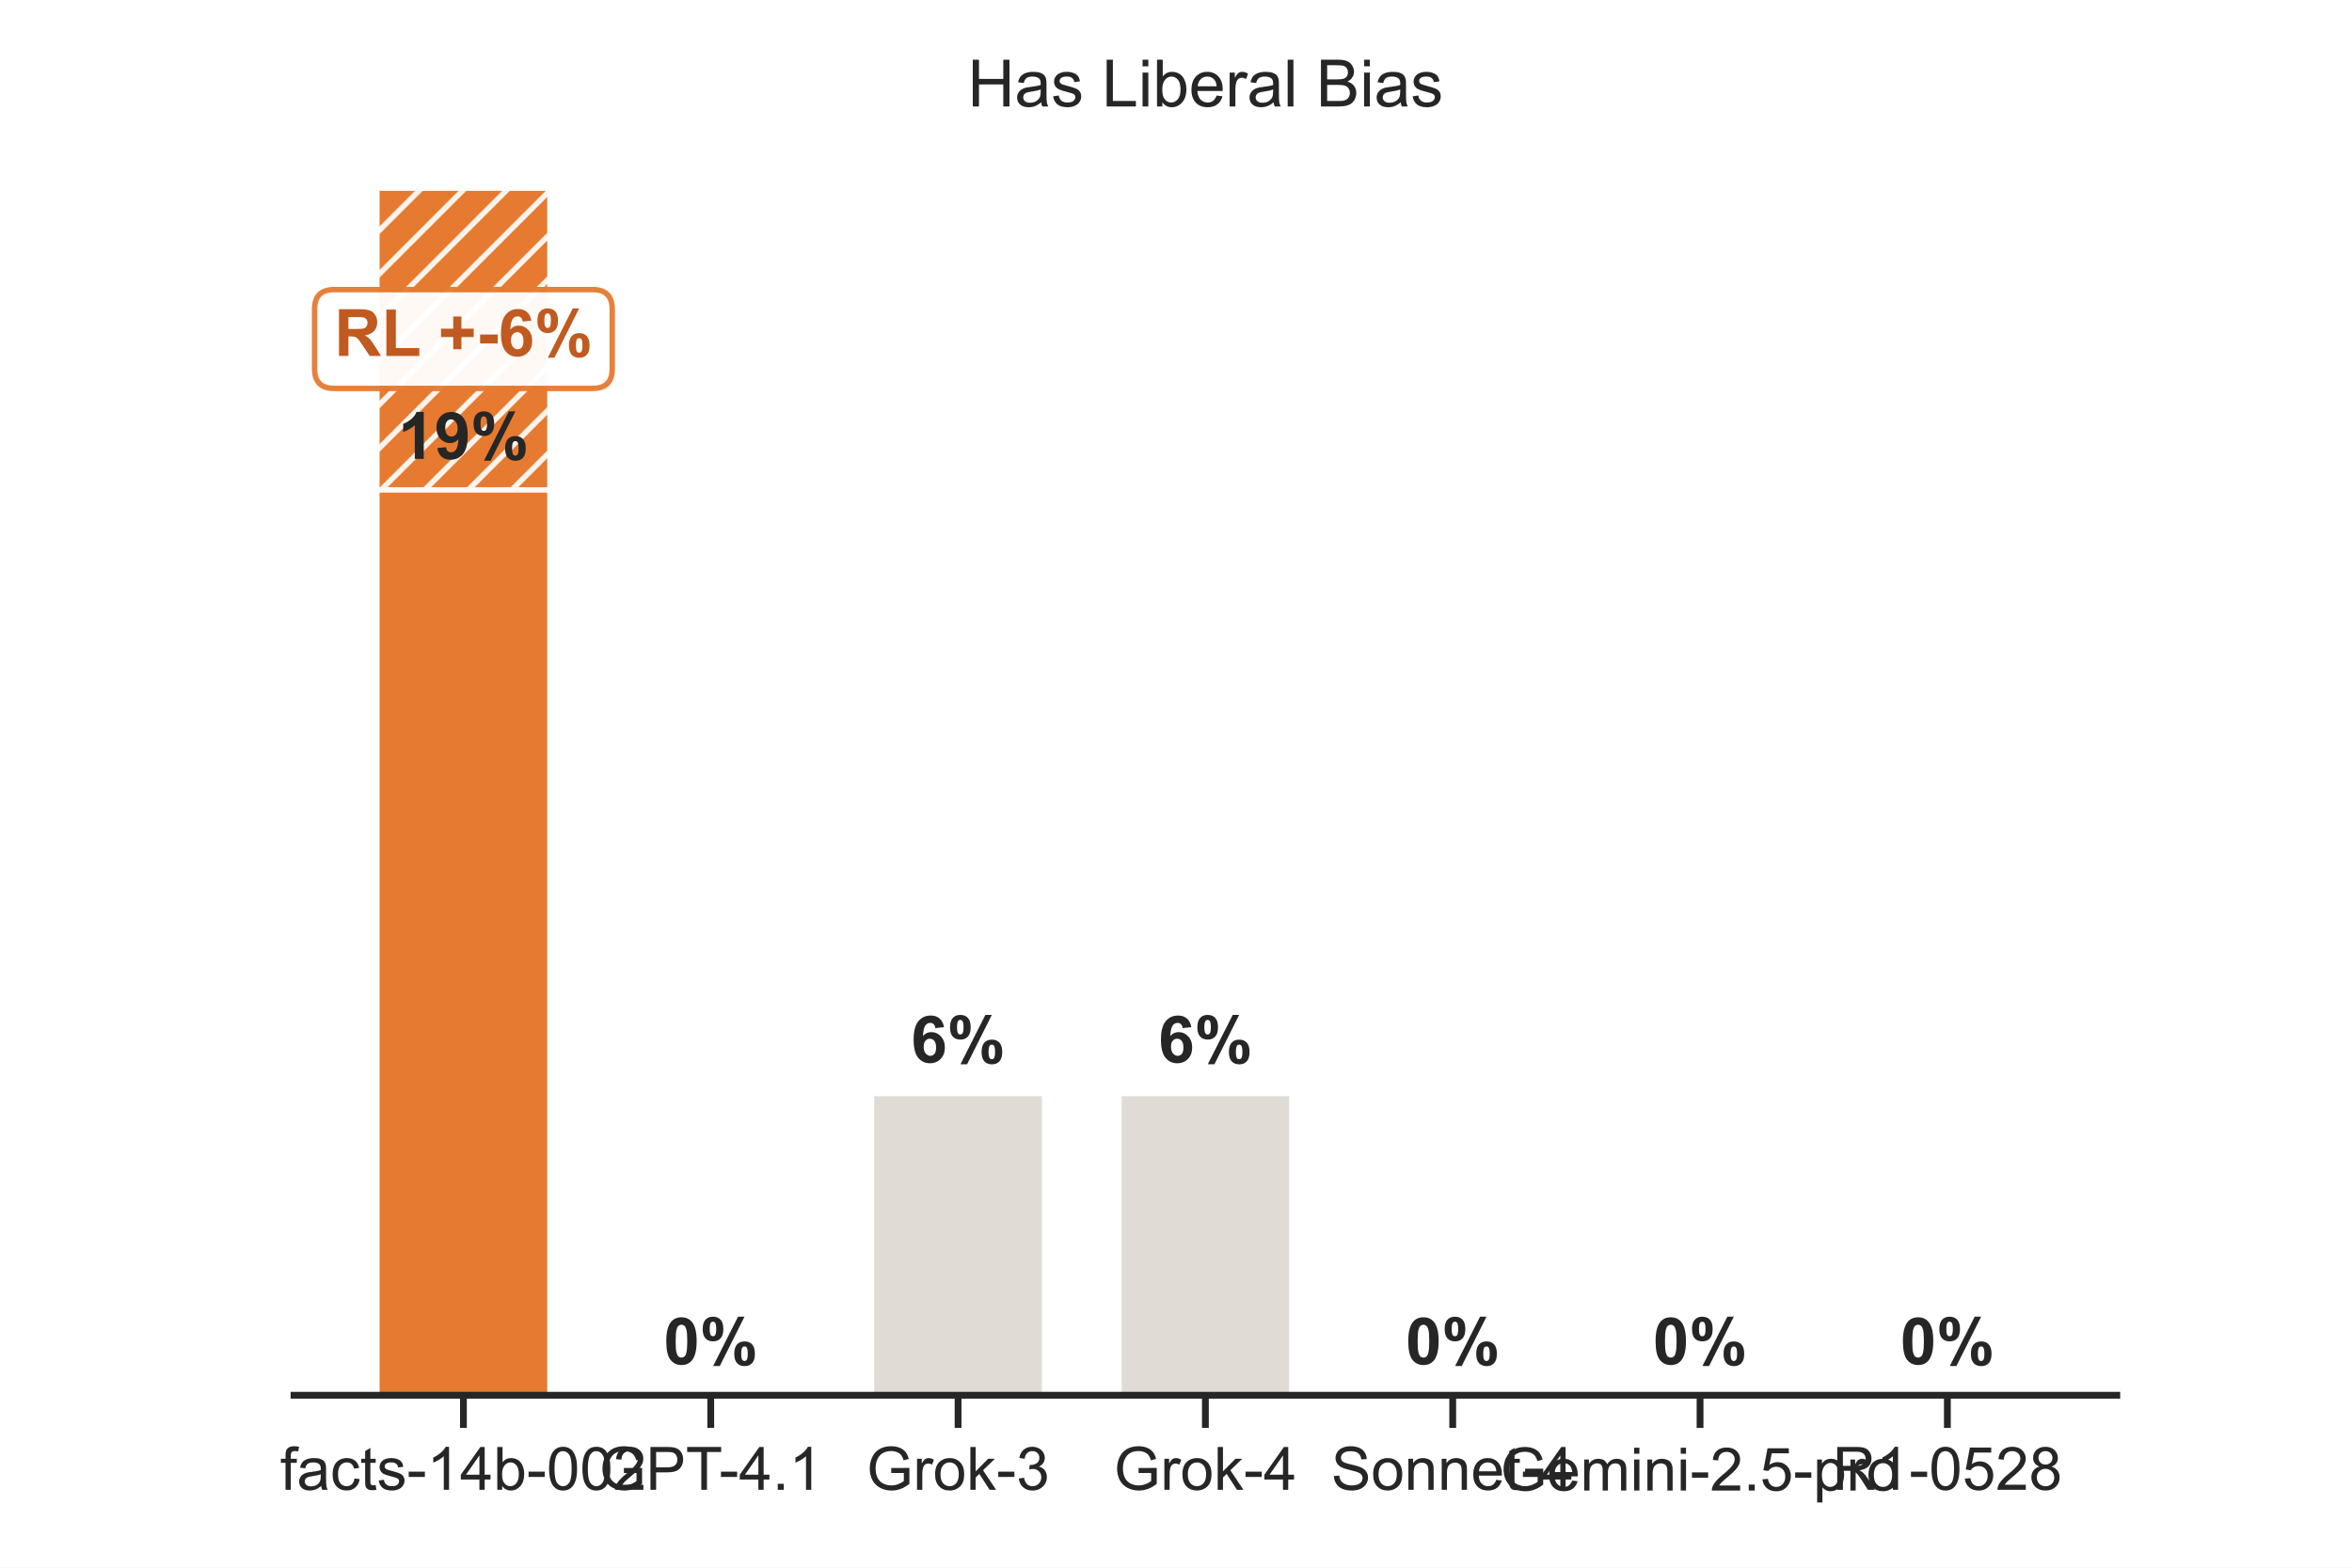
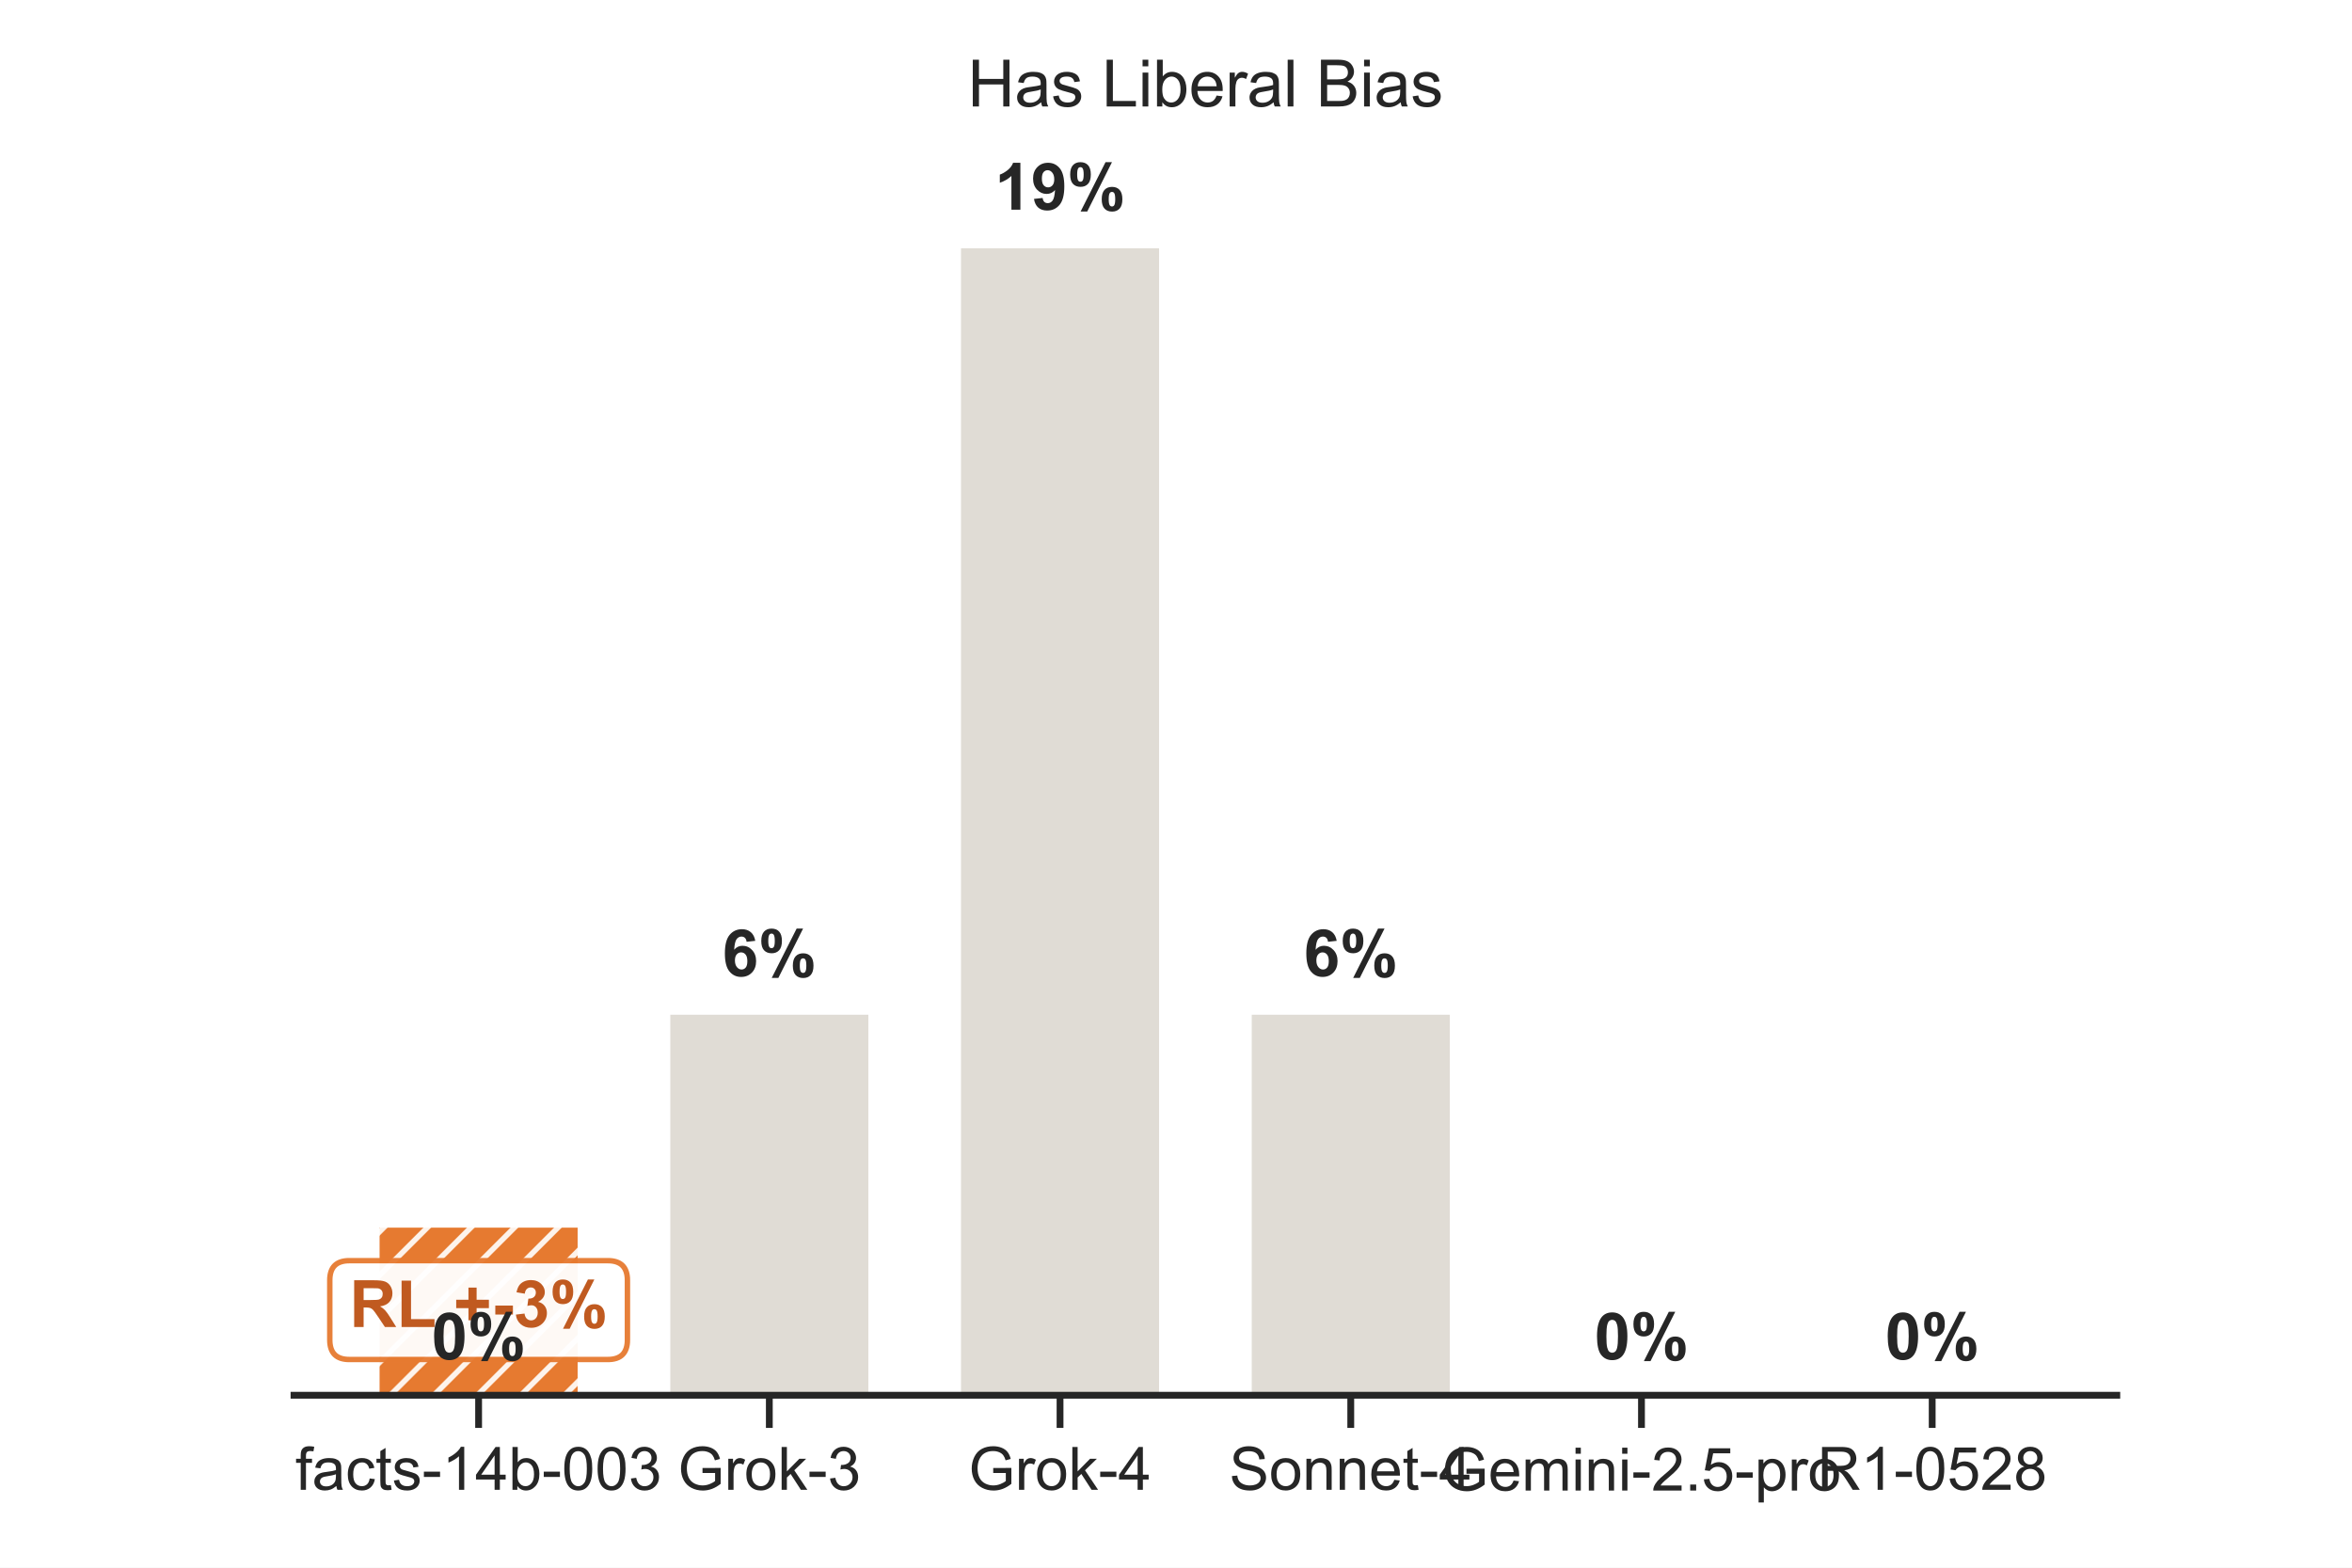
<svg xmlns="http://www.w3.org/2000/svg" xmlns:xlink="http://www.w3.org/1999/xlink" width="432pt" height="288pt" viewBox="0 0 432 288" version="1.1">
  <defs>
    <style type="text/css">*{stroke-linejoin: round; stroke-linecap: butt}</style>
  </defs>
  <g id="figure_1">
    <g id="patch_1">
      <path d="M 0 288  L 432 288  L 432 0  L 0 0  z " style="fill: #ffffff" />
    </g>
    <g id="axes_1">
      <g id="patch_2">
        <path d="M 54 256.32  L 388.8 256.32  L 388.8 34.56  L 54 34.56  z " style="fill: #ffffff" />
      </g>
      <g id="matplotlib.axis_1">
        <g id="xtick_1">
          <g id="line2d_1">
            <defs>
-               <path id="m094a8eba94" d="M 0 0  L 0 6  " style="stroke: #262626; stroke-width: 1.25" />
+               <path id="m0dbbad1828" d="M 0 0  L 0 6  " style="stroke: #262626; stroke-width: 1.25" />
            </defs>
            <g>
-               <use xlink:href="#m094a8eba94" x="85.118" y="256.32" style="fill: #262626; stroke: #262626; stroke-width: 1.25" />
+               <use xlink:href="#m0dbbad1828" x="87.907" y="256.32" style="fill: #262626; stroke: #262626; stroke-width: 1.25" />
            </g>
          </g>
          <g id="text_1">
-             <g style="fill: #262626" transform="translate(51.48957 273.6936) scale(0.11 -0.11)">
+             <g style="fill: #262626" transform="translate(54.27897 273.6936) scale(0.11 -0.11)">
              <defs>
                <path id="ArialMT-66" d="M 556 0  L 556 2881  L 59 2881  L 59 3319  L 556 3319  L 556 3672  Q 556 4006 616 4169  Q 697 4388 901 4523  Q 1106 4659 1475 4659  Q 1713 4659 2000 4603  L 1916 4113  Q 1741 4144 1584 4144  Q 1328 4144 1222 4034  Q 1116 3925 1116 3625  L 1116 3319  L 1763 3319  L 1763 2881  L 1116 2881  L 1116 0  L 556 0  z " transform="scale(0.015625)" />
                <path id="ArialMT-61" d="M 2588 409  Q 2275 144 1986 34  Q 1697 -75 1366 -75  Q 819 -75 525 192  Q 231 459 231 875  Q 231 1119 342 1320  Q 453 1522 633 1644  Q 813 1766 1038 1828  Q 1203 1872 1538 1913  Q 2219 1994 2541 2106  Q 2544 2222 2544 2253  Q 2544 2597 2384 2738  Q 2169 2928 1744 2928  Q 1347 2928 1158 2789  Q 969 2650 878 2297  L 328 2372  Q 403 2725 575 2942  Q 747 3159 1072 3276  Q 1397 3394 1825 3394  Q 2250 3394 2515 3294  Q 2781 3194 2906 3042  Q 3031 2891 3081 2659  Q 3109 2516 3109 2141  L 3109 1391  Q 3109 606 3145 398  Q 3181 191 3288 0  L 2700 0  Q 2613 175 2588 409  z M 2541 1666  Q 2234 1541 1622 1453  Q 1275 1403 1131 1340  Q 988 1278 909 1158  Q 831 1038 831 891  Q 831 666 1001 516  Q 1172 366 1500 366  Q 1825 366 2078 508  Q 2331 650 2450 897  Q 2541 1088 2541 1459  L 2541 1666  z " transform="scale(0.015625)" />
                <path id="ArialMT-63" d="M 2588 1216  L 3141 1144  Q 3050 572 2676 248  Q 2303 -75 1759 -75  Q 1078 -75 664 370  Q 250 816 250 1647  Q 250 2184 428 2587  Q 606 2991 970 3192  Q 1334 3394 1763 3394  Q 2303 3394 2647 3120  Q 2991 2847 3088 2344  L 2541 2259  Q 2463 2594 2264 2762  Q 2066 2931 1784 2931  Q 1359 2931 1093 2626  Q 828 2322 828 1663  Q 828 994 1084 691  Q 1341 388 1753 388  Q 2084 388 2306 591  Q 2528 794 2588 1216  z " transform="scale(0.015625)" />
                <path id="ArialMT-74" d="M 1650 503  L 1731 6  Q 1494 -44 1306 -44  Q 1000 -44 831 53  Q 663 150 594 308  Q 525 466 525 972  L 525 2881  L 113 2881  L 113 3319  L 525 3319  L 525 4141  L 1084 4478  L 1084 3319  L 1650 3319  L 1650 2881  L 1084 2881  L 1084 941  Q 1084 700 1114 631  Q 1144 563 1211 522  Q 1278 481 1403 481  Q 1497 481 1650 503  z " transform="scale(0.015625)" />
                <path id="ArialMT-73" d="M 197 991  L 753 1078  Q 800 744 1014 566  Q 1228 388 1613 388  Q 2000 388 2187 545  Q 2375 703 2375 916  Q 2375 1106 2209 1216  Q 2094 1291 1634 1406  Q 1016 1563 777 1677  Q 538 1791 414 1992  Q 291 2194 291 2438  Q 291 2659 392 2848  Q 494 3038 669 3163  Q 800 3259 1026 3326  Q 1253 3394 1513 3394  Q 1903 3394 2198 3281  Q 2494 3169 2634 2976  Q 2775 2784 2828 2463  L 2278 2388  Q 2241 2644 2061 2787  Q 1881 2931 1553 2931  Q 1166 2931 1000 2803  Q 834 2675 834 2503  Q 834 2394 903 2306  Q 972 2216 1119 2156  Q 1203 2125 1616 2013  Q 2213 1853 2448 1751  Q 2684 1650 2818 1456  Q 2953 1263 2953 975  Q 2953 694 2789 445  Q 2625 197 2315 61  Q 2006 -75 1616 -75  Q 969 -75 630 194  Q 291 463 197 991  z " transform="scale(0.015625)" />
                <path id="ArialMT-2d" d="M 203 1375  L 203 1941  L 1931 1941  L 1931 1375  L 203 1375  z " transform="scale(0.015625)" />
                <path id="ArialMT-31" d="M 2384 0  L 1822 0  L 1822 3584  Q 1619 3391 1289 3197  Q 959 3003 697 2906  L 697 3450  Q 1169 3672 1522 3987  Q 1875 4303 2022 4600  L 2384 4600  L 2384 0  z " transform="scale(0.015625)" />
                <path id="ArialMT-34" d="M 2069 0  L 2069 1097  L 81 1097  L 81 1613  L 2172 4581  L 2631 4581  L 2631 1613  L 3250 1613  L 3250 1097  L 2631 1097  L 2631 0  L 2069 0  z M 2069 1613  L 2069 3678  L 634 1613  L 2069 1613  z " transform="scale(0.015625)" />
                <path id="ArialMT-62" d="M 941 0  L 419 0  L 419 4581  L 981 4581  L 981 2947  Q 1338 3394 1891 3394  Q 2197 3394 2470 3270  Q 2744 3147 2920 2923  Q 3097 2700 3197 2384  Q 3297 2069 3297 1709  Q 3297 856 2875 390  Q 2453 -75 1863 -75  Q 1275 -75 941 416  L 941 0  z M 934 1684  Q 934 1088 1097 822  Q 1363 388 1816 388  Q 2184 388 2453 708  Q 2722 1028 2722 1663  Q 2722 2313 2464 2622  Q 2206 2931 1841 2931  Q 1472 2931 1203 2611  Q 934 2291 934 1684  z " transform="scale(0.015625)" />
                <path id="ArialMT-30" d="M 266 2259  Q 266 3072 433 3567  Q 600 4063 929 4331  Q 1259 4600 1759 4600  Q 2128 4600 2406 4451  Q 2684 4303 2865 4023  Q 3047 3744 3150 3342  Q 3253 2941 3253 2259  Q 3253 1453 3087 958  Q 2922 463 2592 192  Q 2263 -78 1759 -78  Q 1097 -78 719 397  Q 266 969 266 2259  z M 844 2259  Q 844 1131 1108 757  Q 1372 384 1759 384  Q 2147 384 2411 759  Q 2675 1134 2675 2259  Q 2675 3391 2411 3762  Q 2147 4134 1753 4134  Q 1366 4134 1134 3806  Q 844 3388 844 2259  z " transform="scale(0.015625)" />
-                 <path id="ArialMT-32" d="M 3222 541  L 3222 0  L 194 0  Q 188 203 259 391  Q 375 700 629 1000  Q 884 1300 1366 1694  Q 2113 2306 2375 2664  Q 2638 3022 2638 3341  Q 2638 3675 2398 3904  Q 2159 4134 1775 4134  Q 1369 4134 1125 3890  Q 881 3647 878 3216  L 300 3275  Q 359 3922 746 4261  Q 1134 4600 1788 4600  Q 2447 4600 2831 4234  Q 3216 3869 3216 3328  Q 3216 3053 3103 2787  Q 2991 2522 2730 2228  Q 2469 1934 1863 1422  Q 1356 997 1212 845  Q 1069 694 975 541  L 3222 541  z " transform="scale(0.015625)" />
+                 <path id="ArialMT-33" d="M 269 1209  L 831 1284  Q 928 806 1161 595  Q 1394 384 1728 384  Q 2125 384 2398 659  Q 2672 934 2672 1341  Q 2672 1728 2419 1979  Q 2166 2231 1775 2231  Q 1616 2231 1378 2169  L 1441 2663  Q 1497 2656 1531 2656  Q 1891 2656 2178 2843  Q 2466 3031 2466 3422  Q 2466 3731 2256 3934  Q 2047 4138 1716 4138  Q 1388 4138 1169 3931  Q 950 3725 888 3313  L 325 3413  Q 428 3978 793 4289  Q 1159 4600 1703 4600  Q 2078 4600 2393 4439  Q 2709 4278 2876 4000  Q 3044 3722 3044 3409  Q 3044 3113 2884 2869  Q 2725 2625 2413 2481  Q 2819 2388 3044 2092  Q 3269 1797 3269 1353  Q 3269 753 2831 336  Q 2394 -81 1725 -81  Q 1122 -81 723 278  Q 325 638 269 1209  z " transform="scale(0.015625)" />
              </defs>
              <use xlink:href="#ArialMT-66" />
              <use xlink:href="#ArialMT-61" transform="translate(27.7832 0)" />
              <use xlink:href="#ArialMT-63" transform="translate(83.39844 0)" />
              <use xlink:href="#ArialMT-74" transform="translate(133.3984 0)" />
              <use xlink:href="#ArialMT-73" transform="translate(161.1816 0)" />
              <use xlink:href="#ArialMT-2d" transform="translate(211.1816 0)" />
              <use xlink:href="#ArialMT-31" transform="translate(244.4824 0)" />
              <use xlink:href="#ArialMT-34" transform="translate(300.0977 0)" />
              <use xlink:href="#ArialMT-62" transform="translate(355.7129 0)" />
              <use xlink:href="#ArialMT-2d" transform="translate(411.3281 0)" />
              <use xlink:href="#ArialMT-30" transform="translate(444.6289 0)" />
              <use xlink:href="#ArialMT-30" transform="translate(500.2441 0)" />
-               <use xlink:href="#ArialMT-32" transform="translate(555.8594 0)" />
+               <use xlink:href="#ArialMT-33" transform="translate(555.8594 0)" />
            </g>
          </g>
        </g>
        <g id="xtick_2">
          <g id="line2d_2">
            <g>
-               <use xlink:href="#m094a8eba94" x="130.545" y="256.32" style="fill: #262626; stroke: #262626; stroke-width: 1.25" />
+               <use xlink:href="#m0dbbad1828" x="141.304" y="256.32" style="fill: #262626; stroke: #262626; stroke-width: 1.25" />
            </g>
          </g>
          <g id="text_2">
-             <g style="fill: #262626" transform="translate(110.0654 273.6936) scale(0.11 -0.11)">
+             <g style="fill: #262626" transform="translate(124.4967 273.6936) scale(0.11 -0.11)">
              <defs>
                <path id="ArialMT-47" d="M 2638 1797  L 2638 2334  L 4578 2338  L 4578 638  Q 4131 281 3656 101  Q 3181 -78 2681 -78  Q 2006 -78 1454 211  Q 903 500 622 1047  Q 341 1594 341 2269  Q 341 2938 620 3517  Q 900 4097 1425 4378  Q 1950 4659 2634 4659  Q 3131 4659 3532 4498  Q 3934 4338 4162 4050  Q 4391 3763 4509 3300  L 3963 3150  Q 3859 3500 3706 3700  Q 3553 3900 3268 4020  Q 2984 4141 2638 4141  Q 2222 4141 1919 4014  Q 1616 3888 1430 3681  Q 1244 3475 1141 3228  Q 966 2803 966 2306  Q 966 1694 1177 1281  Q 1388 869 1791 669  Q 2194 469 2647 469  Q 3041 469 3416 620  Q 3791 772 3984 944  L 3984 1797  L 2638 1797  z " transform="scale(0.015625)" />
-                 <path id="ArialMT-50" d="M 494 0  L 494 4581  L 2222 4581  Q 2678 4581 2919 4538  Q 3256 4481 3484 4323  Q 3713 4166 3852 3881  Q 3991 3597 3991 3256  Q 3991 2672 3619 2267  Q 3247 1863 2275 1863  L 1100 1863  L 1100 0  L 494 0  z M 1100 2403  L 2284 2403  Q 2872 2403 3119 2622  Q 3366 2841 3366 3238  Q 3366 3525 3220 3729  Q 3075 3934 2838 4000  Q 2684 4041 2272 4041  L 1100 4041  L 1100 2403  z " transform="scale(0.015625)" />
-                 <path id="ArialMT-54" d="M 1659 0  L 1659 4041  L 150 4041  L 150 4581  L 3781 4581  L 3781 4041  L 2266 4041  L 2266 0  L 1659 0  z " transform="scale(0.015625)" />
-                 <path id="ArialMT-2e" d="M 581 0  L 581 641  L 1222 641  L 1222 0  L 581 0  z " transform="scale(0.015625)" />
-               </defs>
-               <use xlink:href="#ArialMT-47" />
-               <use xlink:href="#ArialMT-50" transform="translate(77.7832 0)" />
-               <use xlink:href="#ArialMT-54" transform="translate(144.4824 0)" />
-               <use xlink:href="#ArialMT-2d" transform="translate(200.0664 0)" />
-               <use xlink:href="#ArialMT-34" transform="translate(233.3672 0)" />
-               <use xlink:href="#ArialMT-2e" transform="translate(288.9824 0)" />
-               <use xlink:href="#ArialMT-31" transform="translate(316.7656 0)" />
-             </g>
-           </g>
-         </g>
-         <g id="xtick_3">
-           <g id="line2d_3">
-             <g>
-               <use xlink:href="#m094a8eba94" x="175.973" y="256.32" style="fill: #262626; stroke: #262626; stroke-width: 1.25" />
-             </g>
-           </g>
-           <g id="text_3">
-             <g style="fill: #262626" transform="translate(159.1649 273.6936) scale(0.11 -0.11)">
-               <defs>
                <path id="ArialMT-72" d="M 416 0  L 416 3319  L 922 3319  L 922 2816  Q 1116 3169 1280 3281  Q 1444 3394 1641 3394  Q 1925 3394 2219 3213  L 2025 2691  Q 1819 2813 1613 2813  Q 1428 2813 1281 2702  Q 1134 2591 1072 2394  Q 978 2094 978 1738  L 978 0  L 416 0  z " transform="scale(0.015625)" />
                <path id="ArialMT-6f" d="M 213 1659  Q 213 2581 725 3025  Q 1153 3394 1769 3394  Q 2453 3394 2887 2945  Q 3322 2497 3322 1706  Q 3322 1066 3130 698  Q 2938 331 2570 128  Q 2203 -75 1769 -75  Q 1072 -75 642 372  Q 213 819 213 1659  z M 791 1659  Q 791 1022 1069 705  Q 1347 388 1769 388  Q 2188 388 2466 706  Q 2744 1025 2744 1678  Q 2744 2294 2464 2611  Q 2184 2928 1769 2928  Q 1347 2928 1069 2612  Q 791 2297 791 1659  z " transform="scale(0.015625)" />
                <path id="ArialMT-6b" d="M 425 0  L 425 4581  L 988 4581  L 988 1969  L 2319 3319  L 3047 3319  L 1778 2088  L 3175 0  L 2481 0  L 1384 1697  L 988 1316  L 988 0  L 425 0  z " transform="scale(0.015625)" />
-                 <path id="ArialMT-33" d="M 269 1209  L 831 1284  Q 928 806 1161 595  Q 1394 384 1728 384  Q 2125 384 2398 659  Q 2672 934 2672 1341  Q 2672 1728 2419 1979  Q 2166 2231 1775 2231  Q 1616 2231 1378 2169  L 1441 2663  Q 1497 2656 1531 2656  Q 1891 2656 2178 2843  Q 2466 3031 2466 3422  Q 2466 3731 2256 3934  Q 2047 4138 1716 4138  Q 1388 4138 1169 3931  Q 950 3725 888 3313  L 325 3413  Q 428 3978 793 4289  Q 1159 4600 1703 4600  Q 2078 4600 2393 4439  Q 2709 4278 2876 4000  Q 3044 3722 3044 3409  Q 3044 3113 2884 2869  Q 2725 2625 2413 2481  Q 2819 2388 3044 2092  Q 3269 1797 3269 1353  Q 3269 753 2831 336  Q 2394 -81 1725 -81  Q 1122 -81 723 278  Q 325 638 269 1209  z " transform="scale(0.015625)" />
              </defs>
              <use xlink:href="#ArialMT-47" />
              <use xlink:href="#ArialMT-72" transform="translate(77.7832 0)" />
              <use xlink:href="#ArialMT-6f" transform="translate(111.084 0)" />
              <use xlink:href="#ArialMT-6b" transform="translate(166.6992 0)" />
              <use xlink:href="#ArialMT-2d" transform="translate(216.6992 0)" />
              <use xlink:href="#ArialMT-33" transform="translate(250 0)" />
            </g>
          </g>
        </g>
-         <g id="xtick_4">
-           <g id="line2d_4">
-             <g>
-               <use xlink:href="#m094a8eba94" x="221.4" y="256.32" style="fill: #262626; stroke: #262626; stroke-width: 1.25" />
-             </g>
-           </g>
-           <g id="text_4">
-             <g style="fill: #262626" transform="translate(204.5923 273.6936) scale(0.11 -0.11)">
+         <g id="xtick_3">
+           <g id="line2d_3">
+             <g>
+               <use xlink:href="#m0dbbad1828" x="194.701" y="256.32" style="fill: #262626; stroke: #262626; stroke-width: 1.25" />
+             </g>
+           </g>
+           <g id="text_3">
+             <g style="fill: #262626" transform="translate(177.8938 273.6936) scale(0.11 -0.11)">
              <use xlink:href="#ArialMT-47" />
              <use xlink:href="#ArialMT-72" transform="translate(77.7832 0)" />
              <use xlink:href="#ArialMT-6f" transform="translate(111.084 0)" />
              <use xlink:href="#ArialMT-6b" transform="translate(166.6992 0)" />
              <use xlink:href="#ArialMT-2d" transform="translate(216.6992 0)" />
              <use xlink:href="#ArialMT-34" transform="translate(250 0)" />
            </g>
          </g>
        </g>
-         <g id="xtick_5">
-           <g id="line2d_5">
-             <g>
-               <use xlink:href="#m094a8eba94" x="266.827" y="256.32" style="fill: #262626; stroke: #262626; stroke-width: 1.25" />
-             </g>
-           </g>
-           <g id="text_5">
-             <g style="fill: #262626" transform="translate(244.5069 273.6936) scale(0.11 -0.11)">
+         <g id="xtick_4">
+           <g id="line2d_4">
+             <g>
+               <use xlink:href="#m0dbbad1828" x="248.099" y="256.32" style="fill: #262626; stroke: #262626; stroke-width: 1.25" />
+             </g>
+           </g>
+           <g id="text_4">
+             <g style="fill: #262626" transform="translate(225.778 273.6936) scale(0.11 -0.11)">
              <defs>
                <path id="ArialMT-53" d="M 288 1472  L 859 1522  Q 900 1178 1048 958  Q 1197 738 1509 602  Q 1822 466 2213 466  Q 2559 466 2825 569  Q 3091 672 3220 851  Q 3350 1031 3350 1244  Q 3350 1459 3225 1620  Q 3100 1781 2813 1891  Q 2628 1963 1997 2114  Q 1366 2266 1113 2400  Q 784 2572 623 2826  Q 463 3081 463 3397  Q 463 3744 659 4045  Q 856 4347 1234 4503  Q 1613 4659 2075 4659  Q 2584 4659 2973 4495  Q 3363 4331 3572 4012  Q 3781 3694 3797 3291  L 3216 3247  Q 3169 3681 2898 3903  Q 2628 4125 2100 4125  Q 1550 4125 1298 3923  Q 1047 3722 1047 3438  Q 1047 3191 1225 3031  Q 1400 2872 2139 2705  Q 2878 2538 3153 2413  Q 3553 2228 3743 1945  Q 3934 1663 3934 1294  Q 3934 928 3725 604  Q 3516 281 3123 101  Q 2731 -78 2241 -78  Q 1619 -78 1198 103  Q 778 284 539 648  Q 300 1013 288 1472  z " transform="scale(0.015625)" />
                <path id="ArialMT-6e" d="M 422 0  L 422 3319  L 928 3319  L 928 2847  Q 1294 3394 1984 3394  Q 2284 3394 2536 3286  Q 2788 3178 2913 3003  Q 3038 2828 3088 2588  Q 3119 2431 3119 2041  L 3119 0  L 2556 0  L 2556 2019  Q 2556 2363 2490 2533  Q 2425 2703 2258 2804  Q 2091 2906 1866 2906  Q 1506 2906 1245 2678  Q 984 2450 984 1813  L 984 0  L 422 0  z " transform="scale(0.015625)" />
                <path id="ArialMT-65" d="M 2694 1069  L 3275 997  Q 3138 488 2766 206  Q 2394 -75 1816 -75  Q 1088 -75 661 373  Q 234 822 234 1631  Q 234 2469 665 2931  Q 1097 3394 1784 3394  Q 2450 3394 2872 2941  Q 3294 2488 3294 1666  Q 3294 1616 3291 1516  L 816 1516  Q 847 969 1125 678  Q 1403 388 1819 388  Q 2128 388 2347 550  Q 2566 713 2694 1069  z M 847 1978  L 2700 1978  Q 2663 2397 2488 2606  Q 2219 2931 1791 2931  Q 1403 2931 1139 2672  Q 875 2413 847 1978  z " transform="scale(0.015625)" />
              </defs>
              <use xlink:href="#ArialMT-53" />
              <use xlink:href="#ArialMT-6f" transform="translate(66.69922 0)" />
              <use xlink:href="#ArialMT-6e" transform="translate(122.3145 0)" />
              <use xlink:href="#ArialMT-6e" transform="translate(177.9297 0)" />
              <use xlink:href="#ArialMT-65" transform="translate(233.5449 0)" />
              <use xlink:href="#ArialMT-74" transform="translate(289.1602 0)" />
              <use xlink:href="#ArialMT-2d" transform="translate(316.9434 0)" />
              <use xlink:href="#ArialMT-34" transform="translate(350.2441 0)" />
            </g>
          </g>
        </g>
-         <g id="xtick_6">
-           <g id="line2d_6">
-             <g>
-               <use xlink:href="#m094a8eba94" x="312.255" y="256.32" style="fill: #262626; stroke: #262626; stroke-width: 1.25" />
-             </g>
-           </g>
-           <g id="text_6">
-             <g style="fill: #262626" transform="translate(275.5784 273.8277) scale(0.11 -0.11)">
+         <g id="xtick_5">
+           <g id="line2d_5">
+             <g>
+               <use xlink:href="#m0dbbad1828" x="301.496" y="256.32" style="fill: #262626; stroke: #262626; stroke-width: 1.25" />
+             </g>
+           </g>
+           <g id="text_5">
+             <g style="fill: #262626" transform="translate(264.8193 273.8277) scale(0.11 -0.11)">
              <defs>
                <path id="ArialMT-6d" d="M 422 0  L 422 3319  L 925 3319  L 925 2853  Q 1081 3097 1340 3245  Q 1600 3394 1931 3394  Q 2300 3394 2536 3241  Q 2772 3088 2869 2813  Q 3263 3394 3894 3394  Q 4388 3394 4653 3120  Q 4919 2847 4919 2278  L 4919 0  L 4359 0  L 4359 2091  Q 4359 2428 4304 2576  Q 4250 2725 4106 2815  Q 3963 2906 3769 2906  Q 3419 2906 3187 2673  Q 2956 2441 2956 1928  L 2956 0  L 2394 0  L 2394 2156  Q 2394 2531 2256 2718  Q 2119 2906 1806 2906  Q 1569 2906 1367 2781  Q 1166 2656 1075 2415  Q 984 2175 984 1722  L 984 0  L 422 0  z " transform="scale(0.015625)" />
                <path id="ArialMT-69" d="M 425 3934  L 425 4581  L 988 4581  L 988 3934  L 425 3934  z M 425 0  L 425 3319  L 988 3319  L 988 0  L 425 0  z " transform="scale(0.015625)" />
+                 <path id="ArialMT-32" d="M 3222 541  L 3222 0  L 194 0  Q 188 203 259 391  Q 375 700 629 1000  Q 884 1300 1366 1694  Q 2113 2306 2375 2664  Q 2638 3022 2638 3341  Q 2638 3675 2398 3904  Q 2159 4134 1775 4134  Q 1369 4134 1125 3890  Q 881 3647 878 3216  L 300 3275  Q 359 3922 746 4261  Q 1134 4600 1788 4600  Q 2447 4600 2831 4234  Q 3216 3869 3216 3328  Q 3216 3053 3103 2787  Q 2991 2522 2730 2228  Q 2469 1934 1863 1422  Q 1356 997 1212 845  Q 1069 694 975 541  L 3222 541  z " transform="scale(0.015625)" />
+                 <path id="ArialMT-2e" d="M 581 0  L 581 641  L 1222 641  L 1222 0  L 581 0  z " transform="scale(0.015625)" />
                <path id="ArialMT-35" d="M 266 1200  L 856 1250  Q 922 819 1161 601  Q 1400 384 1738 384  Q 2144 384 2425 690  Q 2706 997 2706 1503  Q 2706 1984 2436 2262  Q 2166 2541 1728 2541  Q 1456 2541 1237 2417  Q 1019 2294 894 2097  L 366 2166  L 809 4519  L 3088 4519  L 3088 3981  L 1259 3981  L 1013 2750  Q 1425 3038 1878 3038  Q 2478 3038 2890 2622  Q 3303 2206 3303 1553  Q 3303 931 2941 478  Q 2500 -78 1738 -78  Q 1113 -78 717 272  Q 322 622 266 1200  z " transform="scale(0.015625)" />
                <path id="ArialMT-70" d="M 422 -1272  L 422 3319  L 934 3319  L 934 2888  Q 1116 3141 1344 3267  Q 1572 3394 1897 3394  Q 2322 3394 2647 3175  Q 2972 2956 3137 2557  Q 3303 2159 3303 1684  Q 3303 1175 3120 767  Q 2938 359 2589 142  Q 2241 -75 1856 -75  Q 1575 -75 1351 44  Q 1128 163 984 344  L 984 -1272  L 422 -1272  z M 931 1641  Q 931 1000 1190 694  Q 1450 388 1819 388  Q 2194 388 2461 705  Q 2728 1022 2728 1688  Q 2728 2322 2467 2637  Q 2206 2953 1844 2953  Q 1484 2953 1207 2617  Q 931 2281 931 1641  z " transform="scale(0.015625)" />
              </defs>
              <use xlink:href="#ArialMT-47" />
              <use xlink:href="#ArialMT-65" transform="translate(77.7832 0)" />
              <use xlink:href="#ArialMT-6d" transform="translate(133.3984 0)" />
              <use xlink:href="#ArialMT-69" transform="translate(216.6992 0)" />
              <use xlink:href="#ArialMT-6e" transform="translate(238.916 0)" />
              <use xlink:href="#ArialMT-69" transform="translate(294.5312 0)" />
              <use xlink:href="#ArialMT-2d" transform="translate(316.748 0)" />
              <use xlink:href="#ArialMT-32" transform="translate(350.0488 0)" />
              <use xlink:href="#ArialMT-2e" transform="translate(405.6641 0)" />
              <use xlink:href="#ArialMT-35" transform="translate(433.4473 0)" />
              <use xlink:href="#ArialMT-2d" transform="translate(489.0625 0)" />
              <use xlink:href="#ArialMT-70" transform="translate(522.3633 0)" />
              <use xlink:href="#ArialMT-72" transform="translate(577.9785 0)" />
              <use xlink:href="#ArialMT-6f" transform="translate(611.2793 0)" />
            </g>
          </g>
        </g>
-         <g id="xtick_7">
-           <g id="line2d_7">
-             <g>
-               <use xlink:href="#m094a8eba94" x="357.682" y="256.32" style="fill: #262626; stroke: #262626; stroke-width: 1.25" />
-             </g>
-           </g>
-           <g id="text_7">
-             <g style="fill: #262626" transform="translate(336.5863 273.6936) scale(0.11 -0.11)">
+         <g id="xtick_6">
+           <g id="line2d_6">
+             <g>
+               <use xlink:href="#m0dbbad1828" x="354.893" y="256.32" style="fill: #262626; stroke: #262626; stroke-width: 1.25" />
+             </g>
+           </g>
+           <g id="text_6">
+             <g style="fill: #262626" transform="translate(333.7969 273.6936) scale(0.11 -0.11)">
              <defs>
                <path id="ArialMT-52" d="M 503 0  L 503 4581  L 2534 4581  Q 3147 4581 3465 4457  Q 3784 4334 3975 4021  Q 4166 3709 4166 3331  Q 4166 2844 3850 2509  Q 3534 2175 2875 2084  Q 3116 1969 3241 1856  Q 3506 1613 3744 1247  L 4541 0  L 3778 0  L 3172 953  Q 2906 1366 2734 1584  Q 2563 1803 2427 1890  Q 2291 1978 2150 2013  Q 2047 2034 1813 2034  L 1109 2034  L 1109 0  L 503 0  z M 1109 2559  L 2413 2559  Q 2828 2559 3062 2645  Q 3297 2731 3419 2920  Q 3541 3109 3541 3331  Q 3541 3656 3305 3865  Q 3069 4075 2559 4075  L 1109 4075  L 1109 2559  z " transform="scale(0.015625)" />
                <path id="ArialMT-38" d="M 1131 2484  Q 781 2613 612 2850  Q 444 3088 444 3419  Q 444 3919 803 4259  Q 1163 4600 1759 4600  Q 2359 4600 2725 4251  Q 3091 3903 3091 3403  Q 3091 3084 2923 2848  Q 2756 2613 2416 2484  Q 2838 2347 3058 2040  Q 3278 1734 3278 1309  Q 3278 722 2862 322  Q 2447 -78 1769 -78  Q 1091 -78 675 323  Q 259 725 259 1325  Q 259 1772 486 2073  Q 713 2375 1131 2484  z M 1019 3438  Q 1019 3113 1228 2906  Q 1438 2700 1772 2700  Q 2097 2700 2305 2904  Q 2513 3109 2513 3406  Q 2513 3716 2298 3927  Q 2084 4138 1766 4138  Q 1444 4138 1231 3931  Q 1019 3725 1019 3438  z M 838 1322  Q 838 1081 952 856  Q 1066 631 1291 507  Q 1516 384 1775 384  Q 2178 384 2440 643  Q 2703 903 2703 1303  Q 2703 1709 2433 1975  Q 2163 2241 1756 2241  Q 1359 2241 1098 1978  Q 838 1716 838 1322  z " transform="scale(0.015625)" />
              </defs>
              <use xlink:href="#ArialMT-52" />
              <use xlink:href="#ArialMT-31" transform="translate(72.2168 0)" />
              <use xlink:href="#ArialMT-2d" transform="translate(127.832 0)" />
              <use xlink:href="#ArialMT-30" transform="translate(161.1328 0)" />
              <use xlink:href="#ArialMT-35" transform="translate(216.748 0)" />
              <use xlink:href="#ArialMT-32" transform="translate(272.3633 0)" />
              <use xlink:href="#ArialMT-38" transform="translate(327.9785 0)" />
            </g>
          </g>
        </g>
      </g>
      <g id="matplotlib.axis_2" />
      <g id="patch_3">
-         <path d="M 69.218 256.32  L 101.017 256.32  L 101.017 34.56  L 69.218 34.56  z " clip-path="url(#p489c1a80c4)" style="fill: #e67a30; stroke: #ffffff; stroke-linejoin: miter" />
+         <path d="M 69.218 256.32  L 106.596 256.32  L 106.596 225.031  L 69.218 225.031  z " clip-path="url(#p8930ce6e4d)" style="fill: #e67a30; stroke: #ffffff; stroke-linejoin: miter" />
      </g>
      <g id="patch_4">
-         <path d="M 69.218 34.56  L 101.017 34.56  L 101.017 90  L 69.218 90  z " clip-path="url(#p489c1a80c4)" style="fill: url(#h6b4e8d97e8); opacity: 0.95; stroke: #ffffff; stroke-linejoin: miter" />
+         <path d="M 69.218 225.031  L 106.596 225.031  L 106.596 256.32  L 69.218 256.32  z " clip-path="url(#p8930ce6e4d)" style="fill: url(#h1b4c616d1f); opacity: 0.95; stroke: #ffffff; stroke-linejoin: miter" />
      </g>
      <g id="patch_5">
-         <path d="M 114.646 256.32  L 146.445 256.32  L 146.445 256.32  L 114.646 256.32  z " clip-path="url(#p489c1a80c4)" style="fill: #e0dcd5; stroke: #ffffff; stroke-linejoin: miter" />
+         <path d="M 122.615 256.32  L 159.993 256.32  L 159.993 185.92  L 122.615 185.92  z " clip-path="url(#p8930ce6e4d)" style="fill: #e0dcd5; stroke: #ffffff; stroke-linejoin: miter" />
      </g>
      <g id="patch_6">
-         <path d="M 160.073 256.32  L 191.872 256.32  L 191.872 200.88  L 160.073 200.88  z " clip-path="url(#p489c1a80c4)" style="fill: #e0dcd5; stroke: #ffffff; stroke-linejoin: miter" />
+         <path d="M 176.012 256.32  L 213.39 256.32  L 213.39 45.12  L 176.012 45.12  z " clip-path="url(#p8930ce6e4d)" style="fill: #e0dcd5; stroke: #ffffff; stroke-linejoin: miter" />
      </g>
      <g id="patch_7">
-         <path d="M 205.5 256.32  L 237.3 256.32  L 237.3 200.88  L 205.5 200.88  z " clip-path="url(#p489c1a80c4)" style="fill: #e0dcd5; stroke: #ffffff; stroke-linejoin: miter" />
+         <path d="M 229.41 256.32  L 266.788 256.32  L 266.788 185.92  L 229.41 185.92  z " clip-path="url(#p8930ce6e4d)" style="fill: #e0dcd5; stroke: #ffffff; stroke-linejoin: miter" />
      </g>
      <g id="patch_8">
-         <path d="M 250.928 256.32  L 282.727 256.32  L 282.727 256.32  L 250.928 256.32  z " clip-path="url(#p489c1a80c4)" style="fill: #e0dcd5; stroke: #ffffff; stroke-linejoin: miter" />
+         <path d="M 282.807 256.32  L 320.185 256.32  L 320.185 256.32  L 282.807 256.32  z " clip-path="url(#p8930ce6e4d)" style="fill: #e0dcd5; stroke: #ffffff; stroke-linejoin: miter" />
      </g>
      <g id="patch_9">
-         <path d="M 296.355 256.32  L 328.154 256.32  L 328.154 256.32  L 296.355 256.32  z " clip-path="url(#p489c1a80c4)" style="fill: #e0dcd5; stroke: #ffffff; stroke-linejoin: miter" />
+         <path d="M 336.204 256.32  L 373.582 256.32  L 373.582 256.32  L 336.204 256.32  z " clip-path="url(#p8930ce6e4d)" style="fill: #e0dcd5; stroke: #ffffff; stroke-linejoin: miter" />
      </g>
      <g id="patch_10">
-         <path d="M 341.783 256.32  L 373.582 256.32  L 373.582 256.32  L 341.783 256.32  z " clip-path="url(#p489c1a80c4)" style="fill: #e0dcd5; stroke: #ffffff; stroke-linejoin: miter" />
-       </g>
-       <g id="patch_11">
        <path d="M 54 256.32  L 388.8 256.32  " style="fill: none; stroke: #262626; stroke-width: 1.25; stroke-linejoin: miter; stroke-linecap: square" />
      </g>
-       <g id="text_8">
-         <g id="patch_12">
-           <path d="M 61.384 71.359  L 108.852 71.359  Q 112.452 71.359 112.452 67.759  L 112.452 56.801  Q 112.452 53.201 108.852 53.201  L 61.384 53.201  Q 57.784 53.201 57.784 56.801  L 57.784 67.759  Q 57.784 71.359 61.384 71.359  z " style="fill: #ffffff; opacity: 0.95; stroke: #e67a30; stroke-linejoin: miter" />
-         </g>
-         <g style="fill: #c05a20" transform="translate(61.38403 65.39062) scale(0.12 -0.12)">
+       <g id="text_7">
+         <g id="patch_11">
+           <path d="M 64.173 249.754  L 111.641 249.754  Q 115.241 249.754 115.241 246.154  L 115.241 235.197  Q 115.241 231.597 111.641 231.597  L 64.173 231.597  Q 60.573 231.597 60.573 235.197  L 60.573 246.154  Q 60.573 249.754 64.173 249.754  z " style="fill: #ffffff; opacity: 0.95; stroke: #e67a30; stroke-linejoin: miter" />
+         </g>
+         <g style="fill: #c05a20" transform="translate(64.17343 243.7862) scale(0.12 -0.12)">
          <defs>
            <path id="Arial-BoldMT-52" d="M 469 0  L 469 4581  L 2416 4581  Q 3150 4581 3483 4457  Q 3816 4334 4016 4018  Q 4216 3703 4216 3297  Q 4216 2781 3912 2445  Q 3609 2109 3006 2022  Q 3306 1847 3501 1637  Q 3697 1428 4028 894  L 4588 0  L 3481 0  L 2813 997  Q 2456 1531 2325 1670  Q 2194 1809 2047 1861  Q 1900 1913 1581 1913  L 1394 1913  L 1394 0  L 469 0  z M 1394 2644  L 2078 2644  Q 2744 2644 2909 2700  Q 3075 2756 3169 2893  Q 3263 3031 3263 3238  Q 3263 3469 3139 3611  Q 3016 3753 2791 3791  Q 2678 3806 2116 3806  L 1394 3806  L 1394 2644  z " transform="scale(0.015625)" />
            <path id="Arial-BoldMT-4c" d="M 491 0  L 491 4544  L 1416 4544  L 1416 772  L 3716 772  L 3716 0  L 491 0  z " transform="scale(0.015625)" />
            <path id="Arial-BoldMT-20" transform="scale(0.015625)" />
            <path id="Arial-BoldMT-2b" d="M 1466 659  L 1466 1850  L 266 1850  L 266 2672  L 1466 2672  L 1466 3863  L 2266 3863  L 2266 2672  L 3469 2672  L 3469 1850  L 2266 1850  L 2266 659  L 1466 659  z " transform="scale(0.015625)" />
            <path id="Arial-BoldMT-2d" d="M 359 1222  L 359 2100  L 2084 2100  L 2084 1222  L 359 1222  z " transform="scale(0.015625)" />
-             <path id="Arial-BoldMT-36" d="M 3247 3459  L 2397 3366  Q 2366 3628 2234 3753  Q 2103 3878 1894 3878  Q 1616 3878 1423 3628  Q 1231 3378 1181 2588  Q 1509 2975 1997 2975  Q 2547 2975 2939 2556  Q 3331 2138 3331 1475  Q 3331 772 2918 347  Q 2506 -78 1859 -78  Q 1166 -78 719 461  Q 272 1000 272 2228  Q 272 3488 737 4044  Q 1203 4600 1947 4600  Q 2469 4600 2811 4308  Q 3153 4016 3247 3459  z M 1256 1544  Q 1256 1116 1453 883  Q 1650 650 1903 650  Q 2147 650 2309 840  Q 2472 1031 2472 1466  Q 2472 1913 2297 2120  Q 2122 2328 1859 2328  Q 1606 2328 1431 2129  Q 1256 1931 1256 1544  z " transform="scale(0.015625)" />
+             <path id="Arial-BoldMT-33" d="M 241 1216  L 1091 1319  Q 1131 994 1309 822  Q 1488 650 1741 650  Q 2013 650 2198 856  Q 2384 1063 2384 1413  Q 2384 1744 2206 1937  Q 2028 2131 1772 2131  Q 1603 2131 1369 2066  L 1466 2781  Q 1822 2772 2009 2936  Q 2197 3100 2197 3372  Q 2197 3603 2059 3740  Q 1922 3878 1694 3878  Q 1469 3878 1309 3722  Q 1150 3566 1116 3266  L 306 3403  Q 391 3819 561 4067  Q 731 4316 1036 4458  Q 1341 4600 1719 4600  Q 2366 4600 2756 4188  Q 3078 3850 3078 3425  Q 3078 2822 2419 2463  Q 2813 2378 3048 2084  Q 3284 1791 3284 1375  Q 3284 772 2843 347  Q 2403 -78 1747 -78  Q 1125 -78 715 280  Q 306 638 241 1216  z " transform="scale(0.015625)" />
            <path id="Arial-BoldMT-25" d="M 278 3450  Q 278 4066 548 4362  Q 819 4659 1281 4659  Q 1759 4659 2029 4364  Q 2300 4069 2300 3450  Q 2300 2834 2029 2537  Q 1759 2241 1297 2241  Q 819 2241 548 2536  Q 278 2831 278 3450  z M 963 3456  Q 963 3009 1066 2856  Q 1144 2744 1281 2744  Q 1422 2744 1500 2856  Q 1600 3009 1600 3456  Q 1600 3903 1500 4053  Q 1422 4169 1281 4169  Q 1144 4169 1066 4056  Q 963 3903 963 3456  z M 1950 -175  L 1300 -175  L 3741 4659  L 4372 4659  L 1950 -175  z M 3369 1028  Q 3369 1644 3639 1941  Q 3909 2238 4378 2238  Q 4850 2238 5120 1941  Q 5391 1644 5391 1028  Q 5391 409 5120 112  Q 4850 -184 4388 -184  Q 3909 -184 3639 112  Q 3369 409 3369 1028  z M 4053 1031  Q 4053 584 4156 434  Q 4234 319 4372 319  Q 4513 319 4588 431  Q 4691 584 4691 1031  Q 4691 1478 4591 1631  Q 4513 1744 4372 1744  Q 4231 1744 4156 1631  Q 4053 1478 4053 1031  z " transform="scale(0.015625)" />
          </defs>
          <use xlink:href="#Arial-BoldMT-52" />
          <use xlink:href="#Arial-BoldMT-4c" transform="translate(72.2168 0)" />
          <use xlink:href="#Arial-BoldMT-20" transform="translate(131.5508 0)" />
          <use xlink:href="#Arial-BoldMT-2b" transform="translate(159.334 0)" />
          <use xlink:href="#Arial-BoldMT-2d" transform="translate(217.7324 0)" />
-           <use xlink:href="#Arial-BoldMT-36" transform="translate(251.0332 0)" />
+           <use xlink:href="#Arial-BoldMT-33" transform="translate(251.0332 0)" />
          <use xlink:href="#Arial-BoldMT-25" transform="translate(306.6484 0)" />
        </g>
      </g>
+       <g id="text_8">
+         <g style="fill: #262626" transform="translate(79.2353 249.7279) scale(0.12 -0.12)">
+           <defs>
+             <path id="Arial-BoldMT-30" d="M 1756 4600  Q 2422 4600 2797 4125  Q 3244 3563 3244 2259  Q 3244 959 2794 391  Q 2422 -78 1756 -78  Q 1088 -78 678 436  Q 269 950 269 2269  Q 269 3563 719 4131  Q 1091 4600 1756 4600  z M 1756 3872  Q 1597 3872 1472 3770  Q 1347 3669 1278 3406  Q 1188 3066 1188 2259  Q 1188 1453 1269 1151  Q 1350 850 1473 750  Q 1597 650 1756 650  Q 1916 650 2041 751  Q 2166 853 2234 1116  Q 2325 1453 2325 2259  Q 2325 3066 2244 3367  Q 2163 3669 2039 3770  Q 1916 3872 1756 3872  z " transform="scale(0.015625)" />
+           </defs>
+           <use xlink:href="#Arial-BoldMT-30" />
+           <use xlink:href="#Arial-BoldMT-25" transform="translate(55.61523 0)" />
+         </g>
+       </g>
      <g id="text_9">
-         <g style="fill: #262626" transform="translate(73.10934 84.30548) scale(0.12 -0.12)">
+         <g style="fill: #262626" transform="translate(132.6324 179.3279) scale(0.12 -0.12)">
+           <defs>
+             <path id="Arial-BoldMT-36" d="M 3247 3459  L 2397 3366  Q 2366 3628 2234 3753  Q 2103 3878 1894 3878  Q 1616 3878 1423 3628  Q 1231 3378 1181 2588  Q 1509 2975 1997 2975  Q 2547 2975 2939 2556  Q 3331 2138 3331 1475  Q 3331 772 2918 347  Q 2506 -78 1859 -78  Q 1166 -78 719 461  Q 272 1000 272 2228  Q 272 3488 737 4044  Q 1203 4600 1947 4600  Q 2469 4600 2811 4308  Q 3153 4016 3247 3459  z M 1256 1544  Q 1256 1116 1453 883  Q 1650 650 1903 650  Q 2147 650 2309 840  Q 2472 1031 2472 1466  Q 2472 1913 2297 2120  Q 2122 2328 1859 2328  Q 1606 2328 1431 2129  Q 1256 1931 1256 1544  z " transform="scale(0.015625)" />
+           </defs>
+           <use xlink:href="#Arial-BoldMT-36" />
+           <use xlink:href="#Arial-BoldMT-25" transform="translate(55.61523 0)" />
+         </g>
+       </g>
+       <g id="text_10">
+         <g style="fill: #262626" transform="translate(182.693 38.52788) scale(0.12 -0.12)">
          <defs>
            <path id="Arial-BoldMT-31" d="M 2519 0  L 1641 0  L 1641 3309  Q 1159 2859 506 2644  L 506 3441  Q 850 3553 1253 3867  Q 1656 4181 1806 4600  L 2519 4600  L 2519 0  z " transform="scale(0.015625)" />
            <path id="Arial-BoldMT-39" d="M 291 1059  L 1141 1153  Q 1172 894 1303 769  Q 1434 644 1650 644  Q 1922 644 2112 894  Q 2303 1144 2356 1931  Q 2025 1547 1528 1547  Q 988 1547 595 1964  Q 203 2381 203 3050  Q 203 3747 617 4173  Q 1031 4600 1672 4600  Q 2369 4600 2816 4061  Q 3263 3522 3263 2288  Q 3263 1031 2797 475  Q 2331 -81 1584 -81  Q 1047 -81 715 205  Q 384 491 291 1059  z M 2278 2978  Q 2278 3403 2083 3637  Q 1888 3872 1631 3872  Q 1388 3872 1227 3680  Q 1066 3488 1066 3050  Q 1066 2606 1241 2398  Q 1416 2191 1678 2191  Q 1931 2191 2104 2391  Q 2278 2591 2278 2978  z " transform="scale(0.015625)" />
          </defs>
          <use xlink:href="#Arial-BoldMT-31" />
          <use xlink:href="#Arial-BoldMT-39" transform="translate(55.61523 0)" />
          <use xlink:href="#Arial-BoldMT-25" transform="translate(111.2305 0)" />
        </g>
      </g>
-       <g id="text_10">
-         <g style="fill: #262626" transform="translate(121.8733 250.6255) scale(0.12 -0.12)">
-           <defs>
-             <path id="Arial-BoldMT-30" d="M 1756 4600  Q 2422 4600 2797 4125  Q 3244 3563 3244 2259  Q 3244 959 2794 391  Q 2422 -78 1756 -78  Q 1088 -78 678 436  Q 269 950 269 2269  Q 269 3563 719 4131  Q 1091 4600 1756 4600  z M 1756 3872  Q 1597 3872 1472 3770  Q 1347 3669 1278 3406  Q 1188 3066 1188 2259  Q 1188 1453 1269 1151  Q 1350 850 1473 750  Q 1597 650 1756 650  Q 1916 650 2041 751  Q 2166 853 2234 1116  Q 2325 1453 2325 2259  Q 2325 3066 2244 3367  Q 2163 3669 2039 3770  Q 1916 3872 1756 3872  z " transform="scale(0.015625)" />
-           </defs>
+       <g id="text_11">
+         <g style="fill: #262626" transform="translate(239.4267 179.3279) scale(0.12 -0.12)">
+           <use xlink:href="#Arial-BoldMT-36" />
+           <use xlink:href="#Arial-BoldMT-25" transform="translate(55.61523 0)" />
+         </g>
+       </g>
+       <g id="text_12">
+         <g style="fill: #262626" transform="translate(292.8238 249.7279) scale(0.12 -0.12)">
          <use xlink:href="#Arial-BoldMT-30" />
          <use xlink:href="#Arial-BoldMT-25" transform="translate(55.61523 0)" />
        </g>
      </g>
-       <g id="text_11">
-         <g style="fill: #262626" transform="translate(167.3007 195.1855) scale(0.12 -0.12)">
-           <use xlink:href="#Arial-BoldMT-36" />
-           <use xlink:href="#Arial-BoldMT-25" transform="translate(55.61523 0)" />
-         </g>
-       </g>
-       <g id="text_12">
-         <g style="fill: #262626" transform="translate(212.7281 195.1855) scale(0.12 -0.12)">
-           <use xlink:href="#Arial-BoldMT-36" />
-           <use xlink:href="#Arial-BoldMT-25" transform="translate(55.61523 0)" />
-         </g>
-       </g>
      <g id="text_13">
-         <g style="fill: #262626" transform="translate(258.1555 250.6255) scale(0.12 -0.12)">
+         <g style="fill: #262626" transform="translate(346.2209 249.7279) scale(0.12 -0.12)">
          <use xlink:href="#Arial-BoldMT-30" />
          <use xlink:href="#Arial-BoldMT-25" transform="translate(55.61523 0)" />
        </g>
      </g>
      <g id="text_14">
-         <g style="fill: #262626" transform="translate(303.5829 250.6255) scale(0.12 -0.12)">
-           <use xlink:href="#Arial-BoldMT-30" />
-           <use xlink:href="#Arial-BoldMT-25" transform="translate(55.61523 0)" />
-         </g>
-       </g>
-       <g id="text_15">
-         <g style="fill: #262626" transform="translate(349.0104 250.6255) scale(0.12 -0.12)">
-           <use xlink:href="#Arial-BoldMT-30" />
-           <use xlink:href="#Arial-BoldMT-25" transform="translate(55.61523 0)" />
-         </g>
-       </g>
-       <g id="text_16">
        <g style="fill: #262626" transform="translate(177.7144 19.56) scale(0.12 -0.12)">
          <defs>
            <path id="ArialMT-48" d="M 513 0  L 513 4581  L 1119 4581  L 1119 2700  L 3500 2700  L 3500 4581  L 4106 4581  L 4106 0  L 3500 0  L 3500 2159  L 1119 2159  L 1119 0  L 513 0  z " transform="scale(0.015625)" />
            <path id="ArialMT-20" transform="scale(0.015625)" />
            <path id="ArialMT-4c" d="M 469 0  L 469 4581  L 1075 4581  L 1075 541  L 3331 541  L 3331 0  L 469 0  z " transform="scale(0.015625)" />
            <path id="ArialMT-6c" d="M 409 0  L 409 4581  L 972 4581  L 972 0  L 409 0  z " transform="scale(0.015625)" />
            <path id="ArialMT-42" d="M 469 0  L 469 4581  L 2188 4581  Q 2713 4581 3030 4442  Q 3347 4303 3526 4014  Q 3706 3725 3706 3409  Q 3706 3116 3547 2856  Q 3388 2597 3066 2438  Q 3481 2316 3704 2022  Q 3928 1728 3928 1328  Q 3928 1006 3792 729  Q 3656 453 3456 303  Q 3256 153 2954 76  Q 2653 0 2216 0  L 469 0  z M 1075 2656  L 2066 2656  Q 2469 2656 2644 2709  Q 2875 2778 2992 2937  Q 3109 3097 3109 3338  Q 3109 3566 3000 3739  Q 2891 3913 2687 3977  Q 2484 4041 1991 4041  L 1075 4041  L 1075 2656  z M 1075 541  L 2216 541  Q 2509 541 2628 563  Q 2838 600 2978 687  Q 3119 775 3209 942  Q 3300 1109 3300 1328  Q 3300 1584 3169 1773  Q 3038 1963 2805 2039  Q 2572 2116 2134 2116  L 1075 2116  L 1075 541  z " transform="scale(0.015625)" />
          </defs>
          <use xlink:href="#ArialMT-48" />
          <use xlink:href="#ArialMT-61" transform="translate(72.2168 0)" />
          <use xlink:href="#ArialMT-73" transform="translate(127.832 0)" />
          <use xlink:href="#ArialMT-20" transform="translate(177.832 0)" />
          <use xlink:href="#ArialMT-4c" transform="translate(205.6152 0)" />
          <use xlink:href="#ArialMT-69" transform="translate(261.2305 0)" />
          <use xlink:href="#ArialMT-62" transform="translate(283.4473 0)" />
          <use xlink:href="#ArialMT-65" transform="translate(339.0625 0)" />
          <use xlink:href="#ArialMT-72" transform="translate(394.6777 0)" />
          <use xlink:href="#ArialMT-61" transform="translate(427.9785 0)" />
          <use xlink:href="#ArialMT-6c" transform="translate(483.5938 0)" />
          <use xlink:href="#ArialMT-20" transform="translate(505.8105 0)" />
          <use xlink:href="#ArialMT-42" transform="translate(533.5938 0)" />
          <use xlink:href="#ArialMT-69" transform="translate(600.293 0)" />
          <use xlink:href="#ArialMT-61" transform="translate(622.5098 0)" />
          <use xlink:href="#ArialMT-73" transform="translate(678.125 0)" />
        </g>
      </g>
    </g>
  </g>
  <defs>
-     <clipPath id="p489c1a80c4">
+     <clipPath id="p8930ce6e4d">
      <rect x="54" y="34.56" width="334.8" height="221.76" />
    </clipPath>
  </defs>
  <defs>
-     <pattern id="h6b4e8d97e8" patternUnits="userSpaceOnUse" x="0" y="0" width="72" height="72">
+     <pattern id="h1b4c616d1f" patternUnits="userSpaceOnUse" x="0" y="0" width="72" height="72">
      <rect x="0" y="0" width="73" height="73" fill="#e67a30" />
      <path d="M -36 36  L 36 -36  M -32 40  L 40 -32  M -28 44  L 44 -28  M -24 48  L 48 -24  M -20 52  L 52 -20  M -16 56  L 56 -16  M -12 60  L 60 -12  M -8 64  L 64 -8  M -4 68  L 68 -4  M 0 72  L 72 0  M 4 76  L 76 4  M 8 80  L 80 8  M 12 84  L 84 12  M 16 88  L 88 16  M 20 92  L 92 20  M 24 96  L 96 24  M 28 100  L 100 28  M 32 104  L 104 32  M 36 108  L 108 36  " style="fill: #ffffff; stroke: #ffffff; stroke-width: 1.0; stroke-linecap: butt; stroke-linejoin: miter; stroke-opacity: 0.95" />
    </pattern>
  </defs>
</svg>
